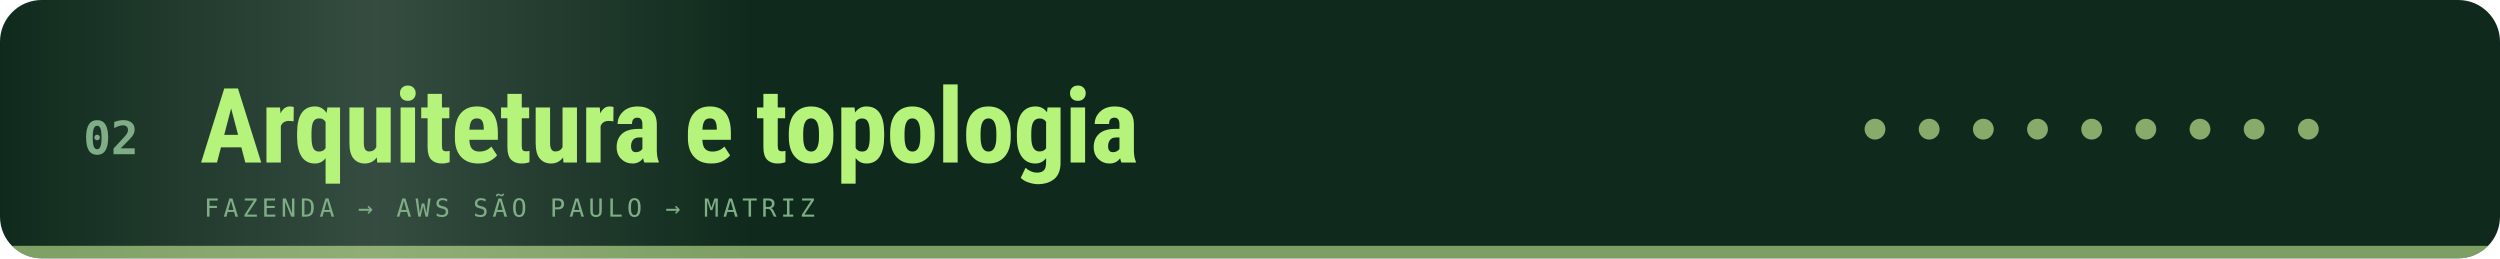
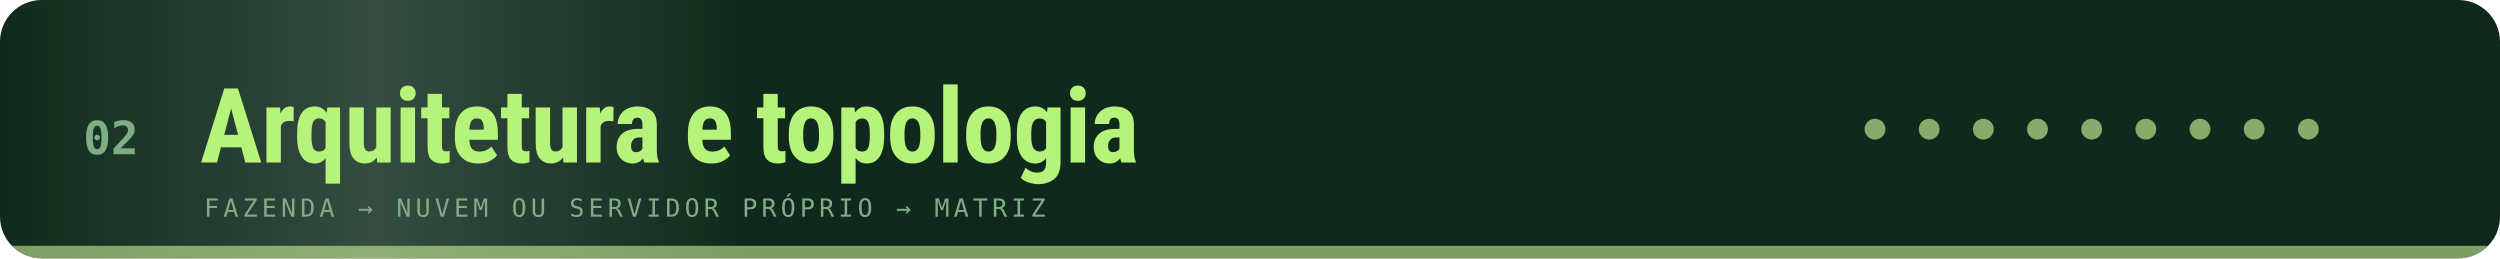
<svg xmlns="http://www.w3.org/2000/svg" viewBox="0 0 1200 124" width="1200" height="124" role="img" aria-label="Arquitetura e topologia">
  <style>
    .sheen { animation: sheen 6s ease-in-out infinite; }
    @keyframes sheen { 0% { transform: translateX(-420px) } 60%, 100% { transform: translateX(1320px) } }
    .dot { transform-box: fill-box; transform-origin: center; animation: dot 1.9s ease-in-out infinite; opacity: .6; }
    .bar { animation: bar 3.2s ease-in-out infinite; }
    @keyframes dot { 0%, 100% { opacity: .3; transform: scale(.75) } 45% { opacity: 1; transform: scale(1.15) } }
    @keyframes bar { 0%, 100% { opacity: .35 } 50% { opacity: .85 } }
    @media (prefers-reduced-motion: reduce) { * { animation: none !important; } .sheen, .pulse { display: none; } }
  </style>
  <defs>
    <linearGradient id="g" x1="0" x2="1">
      <stop offset="0" stop-color="#fff" stop-opacity="0" />
      <stop offset=".5" stop-color="#fff" stop-opacity=".16" />
      <stop offset="1" stop-color="#fff" stop-opacity="0" />
    </linearGradient>
    <clipPath id="c">
      <rect width="1200" height="124" rx="20" />
    </clipPath>
  </defs>
  <g clip-path="url(#c)">
    <rect width="1200" height="124" fill="#0f2a1c" />
    <rect class="sheen" x="0" y="0" width="360" height="124" fill="url(#g)" />
    <rect class="bar" x="0" y="118" width="1200" height="6" fill="#d8ff9e" opacity=".55" />
  </g>
  <text x="40" y="74" font-family="ui-monospace, SFMono-Regular, Menlo, Consolas, monospace" font-size="22" font-weight="700" fill="#7fae86">02</text>
  <text x="96" y="78" font-family="'Barlow Condensed', 'Arial Narrow', 'Roboto Condensed', Impact, sans-serif" font-weight="700" font-size="50" fill="#b6f37a" letter-spacing="-.5">Arquitetura e topologia</text>
-   <text x="98" y="104" font-family="ui-monospace, SFMono-Regular, Menlo, Consolas, monospace" font-size="12" fill="#7fae86" letter-spacing="2">FAZENDA → AWS SÃO PAULO → MATRIZ</text>
+   <text x="98" y="104" font-family="ui-monospace, SFMono-Regular, Menlo, Consolas, monospace" font-size="12" fill="#7fae86" letter-spacing="2">FAZENDA → NUVEM OU SERVIDOR PRÓPRIO → MATRIZ</text>
  <circle class="dot" style="animation-delay:0.00s" cx="900" cy="62" r="5" fill="#d8ff9e" />
  <circle class="dot" style="animation-delay:0.18s" cx="926" cy="62" r="5" fill="#d8ff9e" />
  <circle class="dot" style="animation-delay:0.36s" cx="952" cy="62" r="5" fill="#d8ff9e" />
  <circle class="dot" style="animation-delay:0.54s" cx="978" cy="62" r="5" fill="#d8ff9e" />
  <circle class="dot" style="animation-delay:0.72s" cx="1004" cy="62" r="5" fill="#d8ff9e" />
  <circle class="dot" style="animation-delay:0.90s" cx="1030" cy="62" r="5" fill="#d8ff9e" />
  <circle class="dot" style="animation-delay:1.08s" cx="1056" cy="62" r="5" fill="#d8ff9e" />
  <circle class="dot" style="animation-delay:1.26s" cx="1082" cy="62" r="5" fill="#d8ff9e" />
  <circle class="dot" style="animation-delay:1.44s" cx="1108" cy="62" r="5" fill="#d8ff9e" />
</svg>
